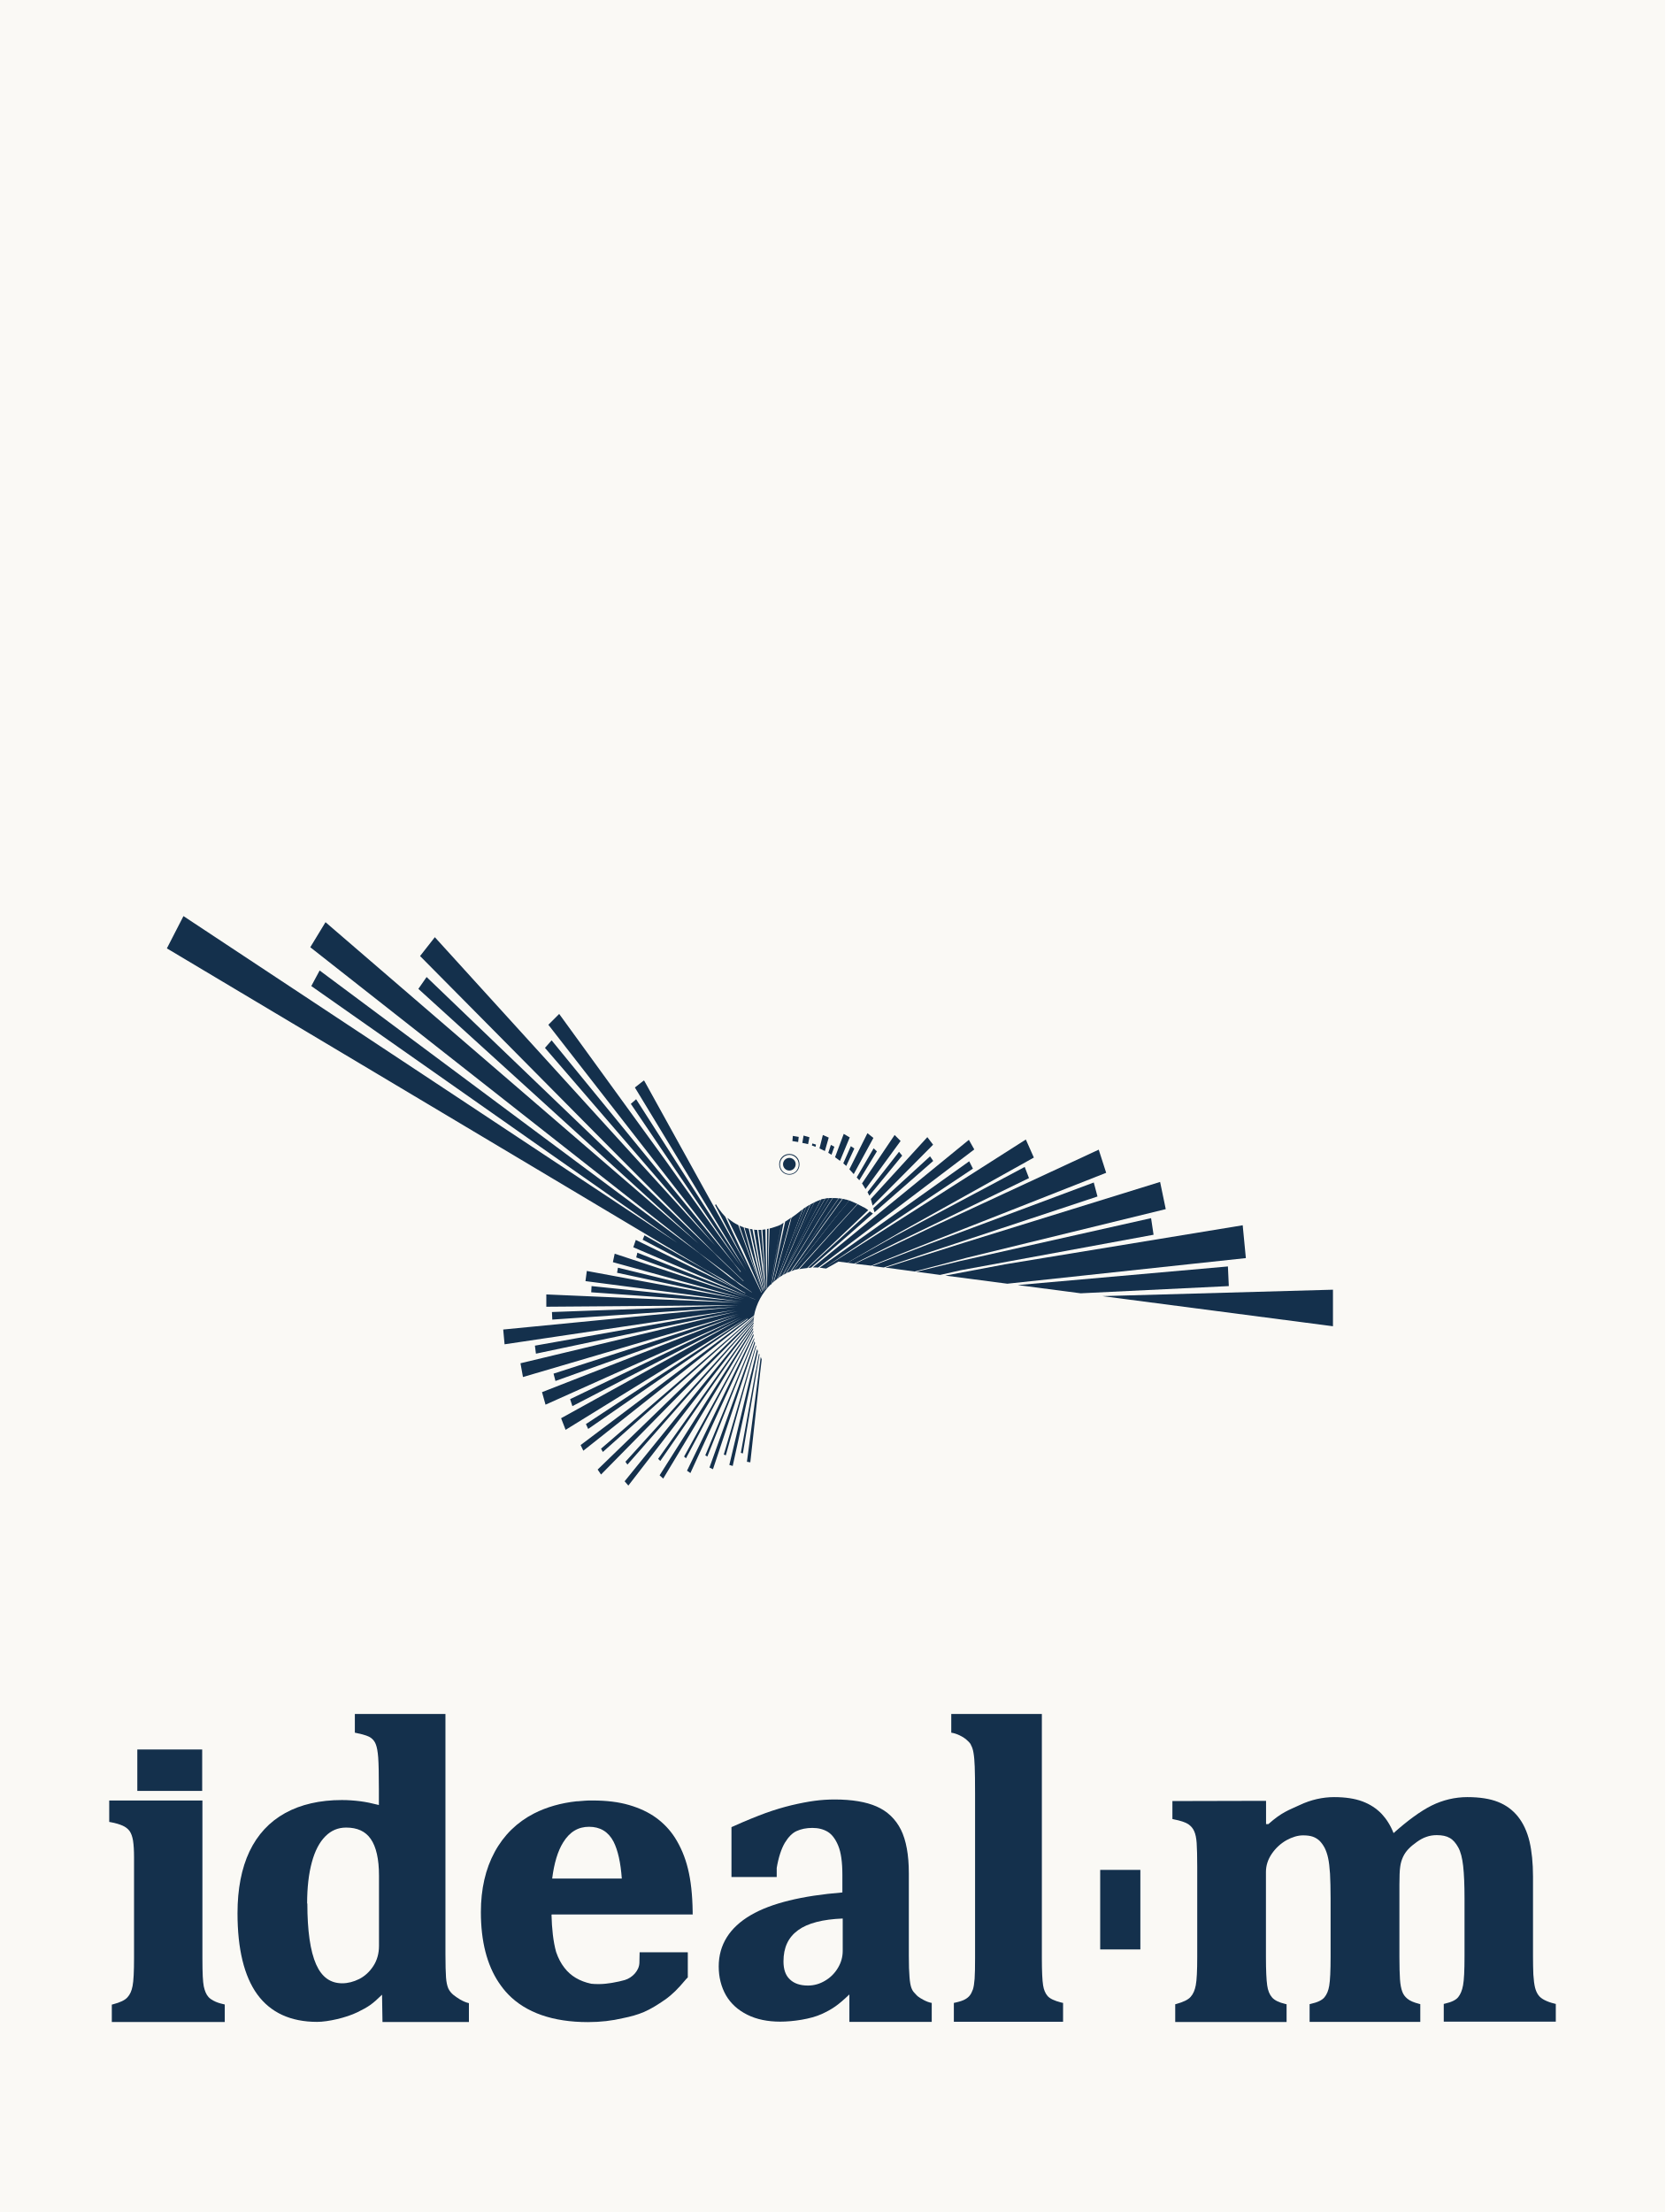
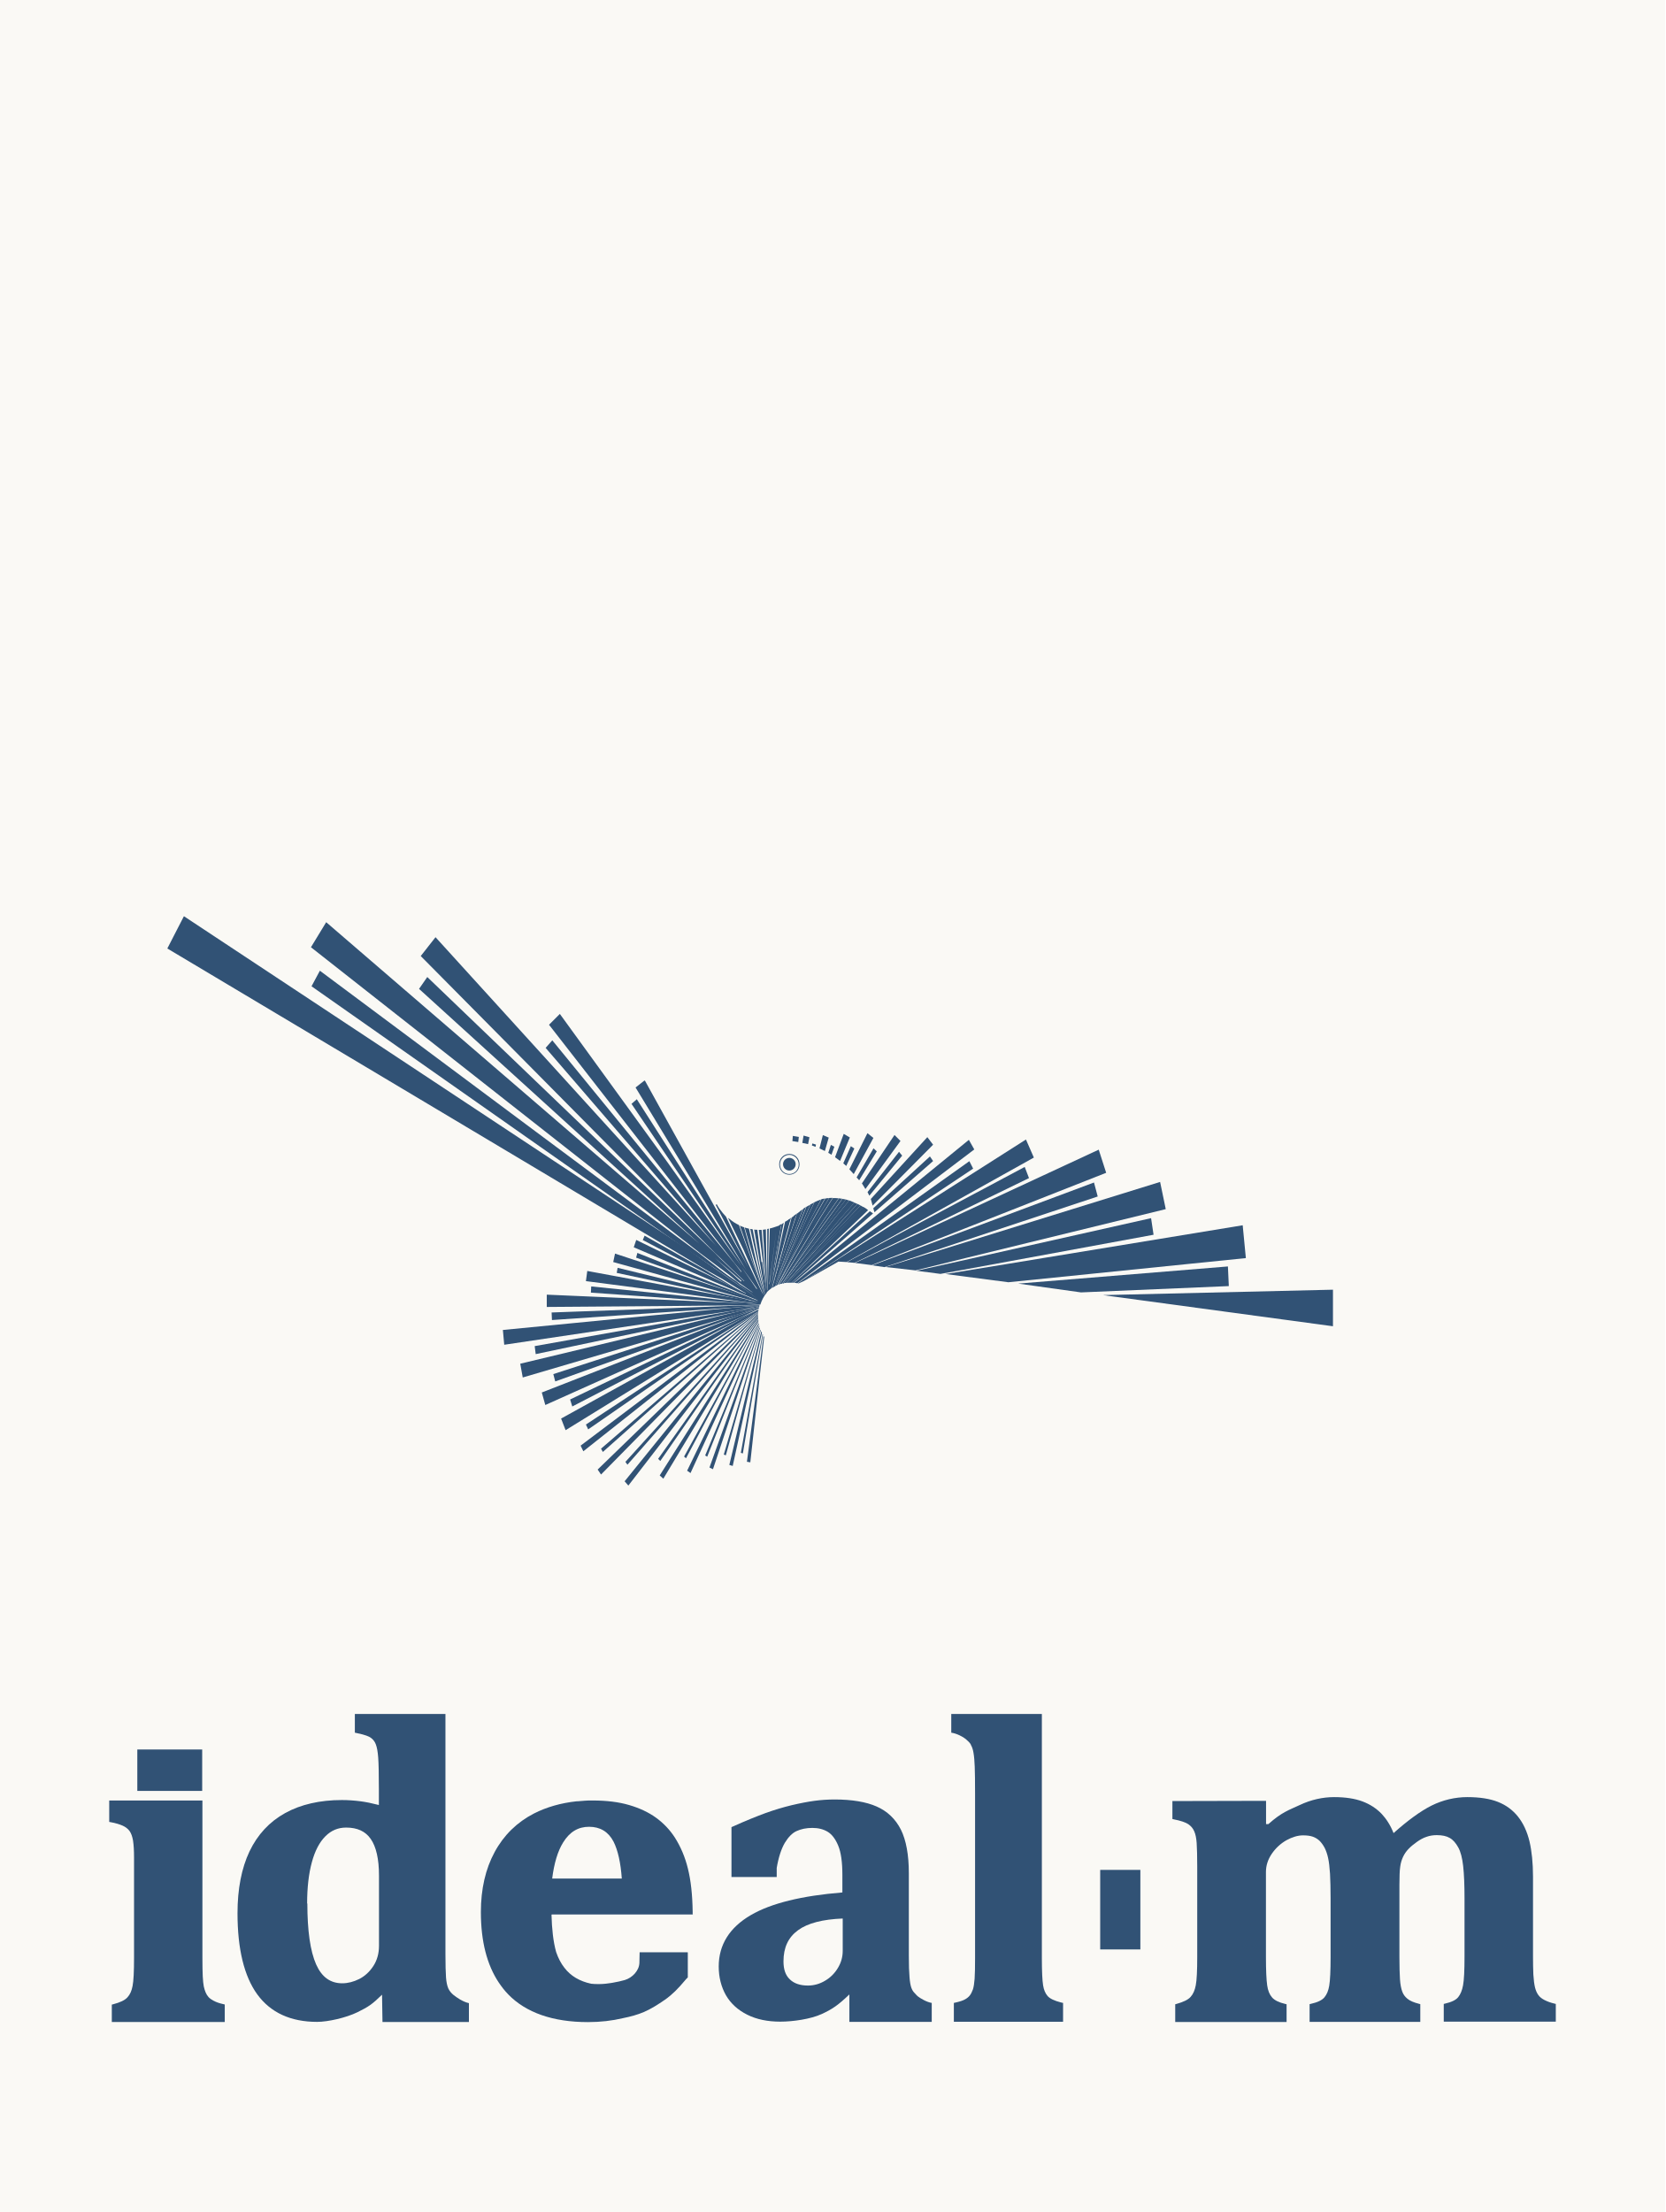
<svg xmlns="http://www.w3.org/2000/svg" id="Layer_2" data-name="Layer 2" viewBox="0 0 147.58 196.04">
  <g id="Layer_1-2" data-name="Layer 1">
    <rect width="147.58" height="196.04" fill="#faf9f5" />
    <g>
-       <rect x="97.51" y="165.72" width="3.56" height="7.05" fill="#14304c" />
+       <rect x="97.51" y="165.72" width="3.56" height="7.05" fill="#315275" />
      <g>
-         <path d="M18.95,177.33c-.21-.11-.36-.22-.47-.34-.11-.13-.2-.27-.26-.42s-.12-.33-.16-.53-.07-.5-.09-.88c-.02-.39-.03-.94-.03-1.65v-13.94h-8.26v1.9l.12.02c.44.08.8.19,1.07.31.25.11.46.27.61.47.15.21.25.5.31.85.06.38.09.88.09,1.49v8.91c0,1.2-.04,2.04-.13,2.49-.08.43-.23.77-.46,1.01-.22.25-.65.45-1.26.61l-.12.03v1.54h10.01v-1.55l-.12-.03c-.36-.08-.65-.18-.86-.3Z" fill="#14304c" />
-         <rect x="12.17" y="155.05" width="5.75" height="3.67" fill="#14304c" />
+         <path d="M18.95,177.33c-.21-.11-.36-.22-.47-.34-.11-.13-.2-.27-.26-.42s-.12-.33-.16-.53-.07-.5-.09-.88c-.02-.39-.03-.94-.03-1.65v-13.94h-8.26v1.9l.12.02c.44.08.8.19,1.07.31.25.11.46.27.61.47.15.21.25.5.31.85.06.38.09.88.09,1.49v8.91c0,1.2-.04,2.04-.13,2.49-.08.43-.23.77-.46,1.01-.22.25-.65.45-1.26.61l-.12.03v1.54h10.01v-1.55l-.12-.03c-.36-.08-.65-.18-.86-.3Z" fill="#315275" />
+         <rect x="12.17" y="155.05" width="5.75" height="3.67" fill="#315275" />
      </g>
-       <path d="M28.11,179.19c.94,0,2.56-.36,3.58-.86.97-.48,1.29-.69,2.17-1.55l.04,2.42h7.66v-1.67c-.56-.12-1.12-.53-1.36-.72-.2-.16-.37-.37-.47-.59-.1-.24-.17-.56-.2-.97-.03-.42-.05-1.12-.05-2.06v-21.29h-8.03v1.66l.19.04c.74.15,1.07.3,1.21.4.2.14.35.32.45.57.11.27.18.67.22,1.19.04.54.06,1.49.06,2.82v1.39c-.62-.16-1.16-.27-1.63-.33-.54-.07-1.1-.11-1.65-.11-1.95,0-3.64.39-5.02,1.15-1.4.77-2.46,1.92-3.17,3.41-.7,1.48-1.06,3.32-1.06,5.47,0,3.17.59,5.59,1.75,7.19,1.18,1.62,2.96,2.44,5.31,2.44ZM27.22,168.7c0-1.4.14-2.64.42-3.66.27-1,.67-1.77,1.2-2.3.52-.52,1.12-.77,1.84-.77.99,0,1.71.33,2.18,1.01.48.69.73,1.78.73,3.24v6.24c0,.67-.17,1.27-.5,1.78-.34.52-.76.9-1.25,1.15-.5.25-1.01.38-1.51.38-1.05,0-1.81-.55-2.31-1.67-.52-1.17-.78-2.99-.78-5.4h0Z" fill="#14304c" />
-       <path d="M86.03,154.61c.11.17.2.42.25.73.06.33.09.75.11,1.24.02.5.03,1.29.03,2.36v14.6c0,.79-.01,1.4-.04,1.83-.03.41-.08.72-.15.94-.08.22-.17.4-.27.53-.1.13-.24.25-.42.35-.19.11-.47.2-.82.28l-.18.04v1.67h9.68v-1.67l-.18-.04c-.59-.15-.99-.34-1.19-.57-.2-.23-.34-.55-.4-.95-.07-.43-.11-1.24-.11-2.41v-21.64h-8.03v1.66c.5.07,1.05.37,1.29.57.18.15.34.31.45.48Z" fill="#14304c" />
-       <path d="M66.54,169.73c-1.88,1.1-2.84,2.63-2.84,4.55,0,.95.22,1.81.64,2.55.43.74,1.07,1.32,1.9,1.73h0s0,0,0,0c.82.41,1.8.61,2.91.61s2.69-.22,3.69-.68c.95-.44,1.44-.78,2.44-1.73v2.43h7.3v-1.68c-.46-.07-1.02-.42-1.19-.55-.14-.1-.25-.25-.36-.36s-.19-.25-.26-.44c-.07-.2-.13-.51-.16-.94-.04-.44-.06-1.07-.06-1.89v-7.32c0-1.62-.24-2.92-.7-3.85-.48-.95-1.2-1.64-2.16-2.06-.93-.41-2.19-.62-3.72-.62-.59,0-1.2.04-1.79.12-.59.08-1.27.21-2.03.39-.74.18-1.51.41-2.29.69-.76.28-1.74.67-2.89,1.19l-.14.06v4.42h4.01v-.8c.16-.95.41-1.7.72-2.23.31-.51.66-.87,1.04-1.04.39-.18.86-.28,1.4-.28s.99.12,1.37.35c.37.23.68.64.92,1.22.25.6.37,1.47.37,2.6v1.55c-3.59.29-6.33.96-8.12,2.01ZM74.69,170.04v2.86c0,.53-.14,1.03-.42,1.5-.28.47-.66.86-1.14,1.14-.48.29-.99.43-1.52.43-.69,0-1.23-.18-1.61-.55-.38-.36-.56-.88-.56-1.59,0-1.23.42-2.13,1.3-2.77h0c.85-.62,2.18-.96,3.95-1.03Z" fill="#14304c" />
-       <path d="M61.39,169.65v-.24c-.02-1.48-.16-2.76-.42-3.8-.25-1.03-.65-1.96-1.16-2.76-.44-.68-1-1.27-1.66-1.75-.66-.48-1.47-.86-2.4-1.13h0s0,0,0,0c-.92-.27-2-.4-3.21-.4h0s-.06,0-.09,0c-.21,0-.43,0-.64.02-.21.01-.41.03-.61.05-.03,0-.06,0-.09,0-1.39.15-2.66.51-3.78,1.08-1.5.77-2.68,1.92-3.49,3.42-.81,1.49-1.22,3.28-1.22,5.32,0,2.59.54,4.68,1.59,6.25.25.37.52.72.83,1.04,1.57,1.62,3.96,2.46,7.07,2.46,1.11,0,2.14-.12,3.1-.35.67-.13,1.31-.31,1.85-.54.63-.27,1.23-.65,1.87-1.09.67-.47,1.18-1,1.76-1.69.04-.05.08-.1.13-.15l.07-.07.07-.07v-2.21l-.03-.02h-4.24l-.02.95c-.03.69-.63,1.31-1.29,1.51-.59.17-1.57.36-2.26.36-.27,0-.51,0-.73-.03-1.01-.22-1.81-.68-2.37-1.42-.3-.38-.54-.84-.73-1.39-.26-.93-.38-2.08-.41-3.3l.03-.03h12.51ZM52.21,161.9c.97,0,1.71.43,2.17,1.32.38.75.63,1.85.73,3.27h-6.17c.17-1.35.49-2.43.97-3.2.58-.94,1.33-1.39,2.3-1.39Z" fill="#14304c" />
-       <path d="M103.91,159.62v1.59l.12.03c.62.12,1.05.27,1.29.43.23.16.41.36.52.62.12.26.19.62.22,1.05.03.45.05,1.16.05,2.12v7.98c0,1.21-.04,2.06-.13,2.51-.08.43-.23.78-.46,1.03-.22.25-.64.45-1.25.62l-.11.03v1.57h9.87v-1.57l-.12-.03c-.56-.13-.96-.33-1.17-.58-.22-.25-.37-.61-.43-1.07-.07-.48-.11-1.32-.11-2.53v-7.52c0-.57.18-1.11.52-1.61.35-.51.79-.91,1.3-1.2.51-.28,1.01-.43,1.47-.43.35,0,.65.04.87.12.22.08.42.2.59.36.16.16.31.36.45.62.13.26.24.57.31.91.08.35.13.82.17,1.4.03.59.05,1.32.05,2.16v5.2c0,1.23-.04,2.09-.12,2.55-.07.44-.22.79-.43,1.04-.21.25-.61.44-1.19.57l-.12.03v1.57h9.81v-1.57l-.11-.03c-.47-.12-.82-.27-1.03-.45-.21-.17-.37-.38-.46-.64-.1-.27-.17-.63-.2-1.08-.03-.46-.05-1.13-.05-2.01v-6.34c0-.75.02-1.3.07-1.63.04-.32.13-.61.25-.87s.28-.49.48-.7.45-.42.75-.63c.28-.2.57-.36.85-.45.28-.1.58-.15.91-.15.48,0,.86.08,1.15.25.29.16.54.45.75.83.22.39.36.95.44,1.66.08.72.12,1.67.12,2.83v5.2c0,1.21-.04,2.07-.13,2.54-.08.45-.23.8-.43,1.05-.2.25-.59.44-1.16.57l-.12.03v1.57h9.93v-1.57l-.12-.03c-.34-.08-.64-.19-.89-.32-.23-.12-.41-.26-.53-.43-.13-.17-.23-.4-.3-.67-.07-.29-.12-.67-.15-1.16-.02-.49-.03-1.03-.03-1.59v-7.09c0-1.2-.11-2.25-.31-3.11-.21-.87-.55-1.61-1.02-2.2s-1.07-1.03-1.79-1.31c-.71-.28-1.62-.42-2.7-.42s-2.16.25-3.17.75c-.96.48-2.09,1.3-3.37,2.44-.27-.69-.63-1.25-1.05-1.7-.47-.49-1.04-.86-1.71-1.11-.67-.25-1.51-.38-2.51-.38s-2.05.23-3.04.7c-.96.45-1.58.62-2.78,1.69h-.21v-2.06" fill="#14304c" />
+       <path d="M28.11,179.19c.94,0,2.56-.36,3.58-.86.97-.48,1.29-.69,2.17-1.55l.04,2.42h7.66v-1.67c-.56-.12-1.12-.53-1.36-.72-.2-.16-.37-.37-.47-.59-.1-.24-.17-.56-.2-.97-.03-.42-.05-1.12-.05-2.06v-21.29h-8.03v1.66l.19.04c.74.15,1.07.3,1.21.4.2.14.35.32.45.57.11.27.18.67.22,1.19.04.54.06,1.49.06,2.82v1.39c-.62-.16-1.16-.27-1.63-.33-.54-.07-1.1-.11-1.65-.11-1.95,0-3.64.39-5.02,1.15-1.4.77-2.46,1.92-3.17,3.41-.7,1.48-1.06,3.32-1.06,5.47,0,3.17.59,5.59,1.75,7.19,1.18,1.62,2.96,2.44,5.31,2.44ZM27.22,168.7c0-1.4.14-2.64.42-3.66.27-1,.67-1.77,1.2-2.3.52-.52,1.12-.77,1.84-.77.99,0,1.71.33,2.18,1.01.48.69.73,1.78.73,3.24v6.24c0,.67-.17,1.27-.5,1.78-.34.52-.76.9-1.25,1.15-.5.25-1.01.38-1.51.38-1.05,0-1.81-.55-2.31-1.67-.52-1.17-.78-2.99-.78-5.4h0Z" fill="#315275" />
+       <path d="M86.03,154.61c.11.17.2.42.25.73.06.33.09.75.11,1.24.02.5.03,1.29.03,2.36v14.6c0,.79-.01,1.4-.04,1.83-.03.41-.08.72-.15.94-.08.22-.17.4-.27.53-.1.13-.24.25-.42.35-.19.11-.47.2-.82.28l-.18.04v1.67h9.68v-1.67l-.18-.04c-.59-.15-.99-.34-1.19-.57-.2-.23-.34-.55-.4-.95-.07-.43-.11-1.24-.11-2.41v-21.64h-8.03v1.66c.5.07,1.05.37,1.29.57.18.15.34.31.45.48Z" fill="#315275" />
+       <path d="M66.54,169.73c-1.88,1.1-2.84,2.63-2.84,4.55,0,.95.22,1.81.64,2.55.43.74,1.07,1.32,1.9,1.73h0s0,0,0,0c.82.41,1.8.61,2.91.61s2.69-.22,3.69-.68c.95-.44,1.44-.78,2.44-1.73v2.43h7.3v-1.68c-.46-.07-1.02-.42-1.19-.55-.14-.1-.25-.25-.36-.36s-.19-.25-.26-.44c-.07-.2-.13-.51-.16-.94-.04-.44-.06-1.07-.06-1.89v-7.32c0-1.62-.24-2.92-.7-3.85-.48-.95-1.2-1.64-2.16-2.06-.93-.41-2.19-.62-3.72-.62-.59,0-1.2.04-1.79.12-.59.08-1.27.21-2.03.39-.74.18-1.51.41-2.29.69-.76.28-1.74.67-2.89,1.19l-.14.06v4.42h4.01v-.8c.16-.95.41-1.7.72-2.23.31-.51.66-.87,1.04-1.04.39-.18.86-.28,1.4-.28s.99.12,1.37.35c.37.23.68.64.92,1.22.25.6.37,1.47.37,2.6v1.55c-3.59.29-6.33.96-8.12,2.01ZM74.69,170.04v2.86c0,.53-.14,1.03-.42,1.5-.28.47-.66.86-1.14,1.14-.48.29-.99.43-1.52.43-.69,0-1.23-.18-1.61-.55-.38-.36-.56-.88-.56-1.59,0-1.23.42-2.13,1.3-2.77h0c.85-.62,2.18-.96,3.95-1.03Z" fill="#315275" />
+       <path d="M61.39,169.65v-.24c-.02-1.48-.16-2.76-.42-3.8-.25-1.03-.65-1.96-1.16-2.76-.44-.68-1-1.27-1.66-1.75-.66-.48-1.47-.86-2.4-1.13h0s0,0,0,0c-.92-.27-2-.4-3.21-.4h0s-.06,0-.09,0c-.21,0-.43,0-.64.02-.21.01-.41.03-.61.05-.03,0-.06,0-.09,0-1.39.15-2.66.51-3.78,1.08-1.5.77-2.68,1.92-3.49,3.42-.81,1.49-1.22,3.28-1.22,5.32,0,2.59.54,4.68,1.59,6.25.25.37.52.72.83,1.04,1.57,1.62,3.96,2.46,7.07,2.46,1.11,0,2.14-.12,3.1-.35.67-.13,1.31-.31,1.85-.54.63-.27,1.23-.65,1.87-1.09.67-.47,1.18-1,1.76-1.69.04-.05.08-.1.13-.15l.07-.07.07-.07v-2.21l-.03-.02h-4.24l-.02.95c-.03.69-.63,1.31-1.29,1.51-.59.17-1.57.36-2.26.36-.27,0-.51,0-.73-.03-1.01-.22-1.81-.68-2.37-1.42-.3-.38-.54-.84-.73-1.39-.26-.93-.38-2.08-.41-3.3l.03-.03h12.51ZM52.21,161.9c.97,0,1.71.43,2.17,1.32.38.75.63,1.85.73,3.27h-6.17c.17-1.35.49-2.43.97-3.2.58-.94,1.33-1.39,2.3-1.39Z" fill="#315275" />
+       <path d="M103.91,159.62v1.59l.12.03c.62.12,1.05.27,1.29.43.23.16.41.36.52.62.12.26.19.62.22,1.05.03.45.05,1.16.05,2.12v7.98c0,1.21-.04,2.06-.13,2.51-.08.43-.23.78-.46,1.03-.22.25-.64.45-1.25.62l-.11.03v1.57h9.87v-1.57l-.12-.03c-.56-.13-.96-.33-1.17-.58-.22-.25-.37-.61-.43-1.07-.07-.48-.11-1.32-.11-2.53v-7.52c0-.57.18-1.11.52-1.61.35-.51.79-.91,1.3-1.2.51-.28,1.01-.43,1.47-.43.35,0,.65.04.87.12.22.08.42.2.59.36.16.16.31.36.45.62.13.26.24.57.31.91.08.35.13.82.17,1.4.03.59.05,1.32.05,2.16v5.2c0,1.23-.04,2.09-.12,2.55-.07.44-.22.79-.43,1.04-.21.25-.61.44-1.19.57l-.12.03v1.57h9.81v-1.57l-.11-.03c-.47-.12-.82-.27-1.03-.45-.21-.17-.37-.38-.46-.64-.1-.27-.17-.63-.2-1.08-.03-.46-.05-1.13-.05-2.01v-6.34c0-.75.02-1.3.07-1.63.04-.32.13-.61.25-.87s.28-.49.48-.7.45-.42.75-.63c.28-.2.57-.36.85-.45.28-.1.58-.15.91-.15.48,0,.86.08,1.15.25.29.16.54.45.75.83.22.39.36.95.44,1.66.08.72.12,1.67.12,2.83v5.2c0,1.21-.04,2.07-.13,2.54-.08.45-.23.8-.43,1.05-.2.25-.59.44-1.16.57l-.12.03v1.57h9.93v-1.57l-.12-.03c-.34-.08-.64-.19-.89-.32-.23-.12-.41-.26-.53-.43-.13-.17-.23-.4-.3-.67-.07-.29-.12-.67-.15-1.16-.02-.49-.03-1.03-.03-1.59v-7.09c0-1.2-.11-2.25-.31-3.11-.21-.87-.55-1.61-1.02-2.2s-1.07-1.03-1.79-1.31c-.71-.28-1.62-.42-2.7-.42s-2.16.25-3.17.75c-.96.48-2.09,1.3-3.37,2.44-.27-.69-.63-1.25-1.05-1.7-.47-.49-1.04-.86-1.71-1.11-.67-.25-1.51-.38-2.51-.38s-2.05.23-3.04.7c-.96.45-1.58.62-2.78,1.69h-.21v-2.06" fill="#315275" />
    </g>
    <g>
-       <path d="M69.96,104.11c.49,0,.9-.4.9-.92s-.39-.92-.9-.92-.9.4-.9.92.4.92.9.92ZM69.96,102.35c.45,0,.83.38.83.85s-.37.85-.83.85-.83-.38-.83-.85.37-.85.83-.85Z" fill="#14304c" />
-       <path d="M69.96,103.74c.31,0,.56-.25.56-.56s-.25-.56-.56-.56-.56.25-.56.56.25.56.56.56Z" fill="#14304c" />
-       <path d="M70.8,100.76l-.53-.09-.04.46c.17.02.34.05.51.08l.05-.45Z" fill="#14304c" />
-       <polygon points="71.74 100.79 71.22 100.64 71.11 101.29 71.62 101.4 71.74 100.79" fill="#14304c" />
-       <polygon points="73.45 100.82 72.93 100.59 72.63 101.78 73.11 102.01 73.45 100.82" fill="#14304c" />
-       <path d="M75.32,100.81l-.54-.32-.77,2.07c.15.1.3.21.44.32l.86-2.07Z" fill="#14304c" />
-       <path d="M75.67,104.05l1.74-3.2-.53-.42-1.6,3.2c.13.14.26.28.39.43Z" fill="#14304c" />
-       <polygon points="72.32 101.44 72 101.34 71.96 101.52 72.28 101.64 72.32 101.44" fill="#14304c" />
-       <path d="M73.69,102.35l.26-.72-.31-.16-.23.7c.1.05.19.11.28.17Z" fill="#14304c" />
-       <path d="M75,103.34l.72-1.55-.31-.21-.67,1.52c.09.07.17.15.26.23Z" fill="#14304c" />
-       <path d="M76.16,104.6l1.56-2.56-.29-.27-1.5,2.58s.18.2.23.25Z" fill="#14304c" />
-       <polygon points="97.7 114.87 118.14 117.54 118.14 114.3 97.7 114.87" fill="#14304c" />
-       <path d="M79.82,101.12l-.53-.53-2.89,4.29c.12.19.21.32.31.5l3.11-4.26Z" fill="#14304c" />
-       <polygon points="77.34 106.85 82.7 101.45 82.19 100.78 77.18 106.26 77.34 106.85" fill="#14304c" />
-       <path d="M74.31,111.81l.8.1,4.74-2.75,11.78-6.57-.71-1.6-11.47,7.31-6.4,4.07,4.08-2.73,9.1-6.07-.33-.65-8.95,6.37-4.31,3.06c.2.02.4.03.59.07l1.08-.61Z" fill="#14304c" />
-       <path d="M73.2,112.43l.03-.02c-.19-.04-.39-.05-.59-.07h0c.19.02.38.05.56.08Z" fill="#14304c" />
-       <polygon points="75.77 112 77.22 112.17 83.03 109.85 98.04 103.94 97.38 101.89 82.66 108.72 75.77 112" fill="#14304c" />
-       <polygon points="103.32 107.16 102.82 104.75 85.4 110.15 78.48 112.34 81.06 112.69 85.68 111.47 103.32 107.16" fill="#14304c" />
-       <polygon points="110.14 108.59 89.08 112.05 83.78 113.05 89.28 113.77 110.42 111.5 110.14 108.59" fill="#14304c" />
-       <polygon points="76.89 105.65 77.05 105.97 79.96 102.42 79.68 102.08 76.89 105.65" fill="#14304c" />
-       <path d="M77.4,107.07c.04.13.06.25.11.37l5.2-4.55-.28-.41-5.02,4.59Z" fill="#14304c" />
-       <polygon points="90.82 103.42 79.39 109.51 75.11 111.91 75.71 111.99 79.6 110.05 91.2 104.41 90.82 103.42" fill="#14304c" />
-       <polygon points="97.27 106.04 96.94 104.8 82.45 110.21 77.29 112.2 78.33 112.33 82.63 110.89 97.27 106.04" fill="#14304c" />
-       <polygon points="102.24 109.43 102.02 107.96 85.01 111.78 81.21 112.71 83.32 112.99 85.13 112.58 102.24 109.43" fill="#14304c" />
-       <polygon points="90.2 113.89 95.78 114.62 108.91 113.98 108.83 112.24 90.2 113.89" fill="#14304c" />
-       <path d="M72.51,112.34l4.69-3.54,9.15-6.93-.48-.85-8.95,7.31-4.85,3.97s.03,0,.04,0c.14,0,.26.03.4.04Z" fill="#14304c" />
-       <path d="M72.06,112.33c.15,0,.3.01.44.02h.01c-.13-.02-.26-.05-.4-.05-.01,0-.03,0-.04,0l-.03.02s0,0,.01,0Z" fill="#14304c" />
-       <path d="M75.39,109.29l1.98-1.74-.28-.19-1.87,1.71-3.6,3.29s.02,0,.03,0c.09,0,.17-.02.25-.03l3.48-3.03Z" fill="#14304c" />
-       <path d="M71.91,112.32c-.09,0-.17.02-.25.03.08,0,.16,0,.24-.01h.02Z" fill="#14304c" />
-       <path d="M66.34,121.42l-2.19,7.49.18.07,2.09-7.53.6-2.12s-.02-.07-.03-.11l-.65,2.2Z" fill="#14304c" />
-       <path d="M71.57,112.35l4.25-4.02,1.13-1.08s-.08-.06-.12-.09c-.1-.07-.2-.13-.3-.18h0s-.01,0-.02,0c0,0,0,0,0,0h0c-.05-.03-.11-.06-.16-.09-.03-.01-.06-.03-.08-.04-.09-.04-.18-.09-.26-.13l-1.77,1.94-3.41,3.82s.08,0,.12-.02c.17-.04.35-.05.53-.07.04,0,.07-.01.11-.02Z" fill="#14304c" />
-       <path d="M70.93,112.44c.17-.03.35-.06.53-.07-.18.02-.36.04-.53.07Z" fill="#14304c" />
-       <path d="M70.09,112.67c.09-.03.17-.07.26-.09l3.65-4.63,1.28-1.55c-.1-.03-.2-.06-.29-.09l-1.33,1.75,1.33-1.75h-.04c-.09-.03-.17-.05-.26-.06l-1.69,2.33-2.89,4.11Z" fill="#14304c" />
-       <path d="M75.72,106.58h0s0,0,0,0l-.45-.19-1.23,1.5-3.66,4.67c.13-.04.26-.07.39-.1l3.42-3.8,1.8-1.96c-.09-.04-.18-.08-.27-.12h0Z" fill="#14304c" />
-       <path d="M69.71,112.83c.11-.05.22-.1.34-.14l2.88-4.09,1.72-2.36c-.1-.02-.2-.03-.3-.04l-1.36,1.96-1.77,2.67,1.77-2.71,1.33-1.92c-.17-.02-.34-.02-.51-.02l-1.09,1.72-3.01,4.94Z" fill="#14304c" />
-       <path d="M69.37,113.01s.04-.02.05-.03l2.4-4.45,1.3-2.3c-.08.01-.16.03-.24.04-.02,0-.03,0-.05.01,0,0-.02,0-.03,0l-.98,1.82-2.46,4.9Z" fill="#14304c" />
-       <path d="M66.73,118.81l-1.07,2.57-3.15,7.6.18.11,3.06-7.67,1.03-2.54.07-.18s0-.08-.01-.12l-.1.23Z" fill="#14304c" />
-       <path d="M69.45,112.97c.07-.04.14-.07.21-.11l3.01-4.93,1.12-1.76c-.1,0-.2,0-.3.01l-1.46,2.44-.12.21.12-.21,1.44-2.44c-.11,0-.22.02-.33.04l-1.29,2.28-2.4,4.46Z" fill="#14304c" />
-       <path d="M69.07,113.21c.09-.06.18-.13.27-.18l2.47-4.89.96-1.83c-.2.07-.4.16-.59.25l-.66,1.41-.87,1.87,1.51-3.27c-.11.05-.22.11-.33.17l-.78,1.83-1.98,4.64Z" fill="#14304c" />
-       <path d="M68.92,113.26l-.03.07s.09-.06.13-.09l2-4.66.78-1.83c-.11.06-.22.13-.33.2l-.62,1.54-.67,1.65.64-1.62.63-1.56c-.09.06-.17.11-.26.17l-.41,1.02-1.86,5.1Z" fill="#14304c" />
-       <path d="M66.6,118.58l-1.58,3.25-4.13,8.51.3.21,3.97-8.63,1.49-3.23.14-.31c0-.06-.01-.11-.02-.17l-.18.38Z" fill="#14304c" />
-       <path d="M66.84,119.01l-.99,2.76-2.97,8.29.31.15,2.79-8.37.92-2.74.02-.07c-.01-.05-.04-.1-.05-.15l-.05.13Z" fill="#14304c" />
-       <path d="M66.56,121.76l-1.92,8.07.3.09,1.78-8.13.45-2.04c-.03-.07-.04-.14-.06-.21l-.54,2.21Z" fill="#14304c" />
-       <path d="M67.23,121.73l-1.03,7.82.3.05.86-7.84.15-1.28s-.03-.09-.05-.13c-.01-.03-.03-.05-.04-.08l-.19,1.46Z" fill="#14304c" />
-       <path d="M67.43,120.26s.03.05.04.08c-.01-.03-.03-.07-.04-.1v.02Z" fill="#14304c" />
-       <path d="M66.99,121.43l-1.33,7.33.18.05,1.24-7.36.24-1.4s-.04-.06-.05-.09l-.27,1.48Z" fill="#14304c" />
-       <path d="M68.57,113.6l.18-.7,1.22-4.52.14-.46c-.06.04-.11.08-.17.12-.12.08-.23.16-.35.23l-1.18,5.48c.05-.05.1-.11.16-.16Z" fill="#14304c" />
-       <path d="M68.59,113.59c.09-.08.18-.16.28-.23l1.89-5.17.38-1.01c-.05.04-.11.07-.16.11-.11.09-.23.18-.34.27-.08.06-.16.12-.24.18,0,0-.02.01-.03.02-.07.05-.14.11-.22.16l-.14.54-1.42,5.15Z" fill="#14304c" />
-       <path d="M66.26,117.17l-4.41,3.82-8.58,7.4.16.29,8.49-7.56,4.34-3.87.57-.51s0-.05,0-.07l-.57.5Z" fill="#14304c" />
-       <path d="M66.52,118.39l-1.63,2.95-4.26,7.75.17.15,4.18-7.84,1.56-2.93.23-.42s0-.07-.01-.1l-.24.44Z" fill="#14304c" />
-       <path d="M66.38,117.97l-2.43,3.41-5.62,7.91.19.19,5.54-8.01,2.36-3.42.34-.5s.01-.08.01-.12l-.38.54Z" fill="#14304c" />
-       <path d="M66.33,117.74l-3.54,4.36-7.43,9.18.33.38,7.25-9.38,3.41-4.41.43-.55c0-.05.01-.1.02-.15l-.46.57Z" fill="#14304c" />
-       <path d="M66.3,117.55l-3.53,3.9-7.34,8.1.18.25,7.25-8.24,3.46-3.93.48-.55s0-.06,0-.09l-.5.56Z" fill="#14304c" />
-       <path d="M68.33,113.86s.04-.05.06-.08l.1-.52c.36-1.66.73-3.31,1.08-4.97h0l-1.08,4.93.96-4.87s0,0,0,0c-.06.06-.13.1-.2.15l-.91,5.15.08-.53.82-4.61s-.09.05-.14.07c-.04.02-.08.03-.11.05-.05.02-.09.04-.14.05-.05.02-.1.04-.15.05-.05.02-.1.03-.15.05-.03,0-.06.02-.09.03-.08.02-.15.04-.23.06,0,0-.01,0-.02,0l-.17,4.88.02-1.53.06-3.33s-.09.02-.14.03v3.29s.01,1.96.01,1.96h0s-.02.01-.03.02l-.07-2.13-.05-3.11c-.09.02-.18.03-.27.04l.19,3.1.13,2.15s0,0,0,0l-.17-2.02-.25-3.22c-.08,0-.16,0-.25,0l.42,3.23.21,2.02s-.02.01-.03.02l-.34-2.4h0s-.37-2.87-.37-2.87c-.09,0-.19,0-.28-.02l.51,2.93.42,2.4s-.01,0-.02,0l-.46-2.23h0s-.59-3.13-.59-3.13c-.08-.01-.15-.02-.22-.04l.73,3.2.5,2.24s-.01.01-.02.02l-.72-2.78h0s0,0,0,0h0s0,0,0,0l-.6-2.7c-.13-.03-.26-.06-.38-.1l.84,2.86.81,2.77s-.01.01-.02.02l-.84-2.53h0s0-.01,0-.01h0s0,0,0,0l-.86-3.13c-.13-.04-.26-.09-.38-.15l1.17,3.32.89,2.53s0,0-.01.01l-2.15-5.91c-.3-.14-.58-.32-.83-.54-.05-.03-.1-.07-.14-.1l1.38,2.83,1.67,3.79s-.01.01-.02.02l-.05-.09-3.16-6.65c-.08-.08-.16-.17-.24-.27-.02-.02-.04-.04-.06-.07-.2-.24-.4-.52-.51-.75l-.1.05,2.32,4.45.58,1.11-3.66-6.6-5.5-9.95-.05-.04-.79.62,5.89,9.71,3.96,6.54-.38-.6.14.23-3.63-5.66-5.87-9.18-.47.41,6.08,8.98,3.7,5.45-6.79-9.53-9.34-12.87-.96.96,9.72,12.48,6.72,8.64.62.76s0,0,0,0l-.03.03-.59-.77-6.52-7.98-9.63-11.78-.59.67,9.89,11.47,5.23,6.08-10.11-11.11-14.77-16.25-1.31,1.67,15.35,15.5,10.73,10.81,2.6,2.49s-.01,0-.02.01h-.01s-2.12-2.02-2.12-2.02l-.45-.46-10.38-9.96-15.12-14.51-.73,1.05,15.45,14.04,9.38,8.53-13.44-11.58-19.62-16.9-1.35,2.22,20.22,15.9,14.28,11.22,2.6,1.94.6.5,1.43,1.01v.02l-1.1-.72-.32-.26-.4-.27-2.81-2.21-13.8-10.27-19.87-14.8-.74,1.38,20.19,14.17,12.27,8.6-18.93-12.53-24.86-16.44-1.47,2.86,41.4,24.7,6.16,3.67.33.19,1.32.74,1.81,1.11.25.13s-.02.02-.02.03l-.05-.03-.34-.17-3.3-1.98-5.23-2.96-.16.39,5.64,2.96,2.76,1.45-3.03-1.47-5.98-2.92-.22.65,6.09,2.61,4.12,1.77.59.24.03.02-.29-.11-.32-.14-3.92-1.55-5.94-2.36-.1.42,5.98,2.16,3.8,1.38-4.65-1.55-7.04-2.32-.16.75,7.11,1.97,4.55,1.27-4.29-1.06-6.92-1.69-.08.45,6.96,1.49,4.18.89-5.37-.98-8.45-1.56-.12.9,8.52,1.11,5.36.72-5.05-.53-8.29-.86-.03.55,8.31.59,4.86.34-6.56-.28-10.59-.46v1.09s10.58-.08,10.58-.08l6.38-.06-6.02.23-10.44.38.03.67,10.42-.72,5.84-.4-7.58.73-13.03,1.27.12,1.31,12.96-1.93,7.51-1.12-6.26,1.12-11.52,2.05.09.71,11.46-2.42,6.41-1.34-6.85,1.64-12.39,2.97.22,1.22,12.28-3.61,6.8-1.99-5.65,1.84-10.72,3.46.17.65,10.61-3.8,5.66-2.03-6.04,2.36-11.42,4.46.31,1.11,11.26-5.05,6.03-2.7-5.13,2.46-9.98,4.8.2.62,9.88-5.12,5.19-2.69-5.52,3.05-10.55,5.83.4,1.03,10.34-6.38,5.82-3.59h0s-5.09,3.35-5.09,3.35l-9.27,6.11.2.43,9.17-6.35,4.98-3.44s0,.04,0,.06l-5.19,3.9-9.63,7.26.24.5,9.51-7.53,5.05-4,.57-.45c.21-1.07.74-2.03,1.49-2.77Z" fill="#14304c" />
-       <path d="M66.27,117.33l-4.47,4.35-8.83,8.56.3.44,8.66-8.8,4.36-4.42.52-.53s0-.09.01-.13l-.55.54Z" fill="#14304c" />
-       <path d="M66.44,118.16l-2.4,3.77-5.58,8.82.32.29,5.4-8.97,2.3-3.8.27-.45s-.01-.09-.01-.13l-.3.47Z" fill="#14304c" />
+       <path d="M74.97,106.3l-1.83,2.41-3.72,5.03s.01,0,.02,0l4.55-5.79,1.28-1.55c-.1-.03-.2-.06-.29-.09Z" fill="#315275" />
+       <path d="M75.72,106.58l-1.41,1.61-4.67,5.51s.02,0,.03,0l4.52-5.04,1.8-1.96c-.09-.04-.18-.08-.27-.12Z" fill="#315275" />
+       <path d="M76.34,106.87s-.06-.03-.08-.04l-1.92,2.02-4.53,4.84s.02,0,.02,0l5.68-5.73,1.01-.98c-.06-.03-.12-.07-.18-.1Z" fill="#315275" />
+       <path d="M74.35,106.2l-1.36,1.96-3.72,5.61s.01,0,.02,0l3.64-5.17,1.72-2.36c-.1-.02-.2-.03-.3-.04Z" fill="#315275" />
+       <path d="M67.67,118.38l-.44,3.35-1.03,7.82.3.05.86-7.84.37-3.27s-.05-.07-.07-.11Z" fill="#315275" />
+       <path d="M67.47,118l-.91,3.76-1.92,8.07.3.09,1.78-8.13.81-3.69s-.04-.07-.05-.1Z" fill="#315275" />
+       <path d="M67.33,117.63l-1.48,4.14-2.97,8.29.31.15,2.79-8.37,1.37-4.1s-.02-.07-.03-.11Z" fill="#315275" />
+       <path d="M67.24,117.27l-2.21,4.56-4.13,8.51.3.21,3.97-8.63,2.09-4.54s-.02-.07-.02-.11Z" fill="#315275" />
+       <path d="M67.2,116.97l-3.15,4.97-5.58,8.82.32.29,5.4-8.97,3.03-5.01s0-.06-.01-.1Z" fill="#315275" />
+       <path d="M67.18,116.68l-4.39,5.42-7.43,9.18.33.38,7.25-9.38,4.25-5.49s0-.07,0-.1Z" fill="#315275" />
+       <path d="M67.25,115.97l-1.77.62-6.04,2.36-11.42,4.46.31,1.11,11.26-5.05,6.03-2.7,1.61-.77s0-.03,0-.04Z" fill="#315275" />
+       <path d="M67.28,115.84l-1.93.41-6.85,1.64-12.39,2.97.22,1.22,12.28-3.61,6.8-1.99,1.86-.61s0-.02,0-.03Z" fill="#315275" />
+       <path d="M67.31,115.72l-2.12.15-7.59.73-13.03,1.27.12,1.31,12.96-1.93,7.51-1.12,2.14-.39s0-.01,0-.02Z" fill="#315275" />
+       <path d="M70.75,101.21l.05-.45-.53-.09-.04.46c.17.02.34.05.51.08Z" fill="#315275" />
+       <polygon points="71.62 101.4 71.74 100.79 71.22 100.64 71.11 101.29 71.62 101.4" fill="#315275" />
+       <polygon points="73.11 102.01 73.45 100.82 72.93 100.6 72.63 101.78 73.11 102.01" fill="#315275" />
+       <path d="M74.46,102.88l.86-2.07-.54-.32-.77,2.07c.15.1.3.21.44.32Z" fill="#315275" />
+       <path d="M75.67,104.05l1.74-3.2-.53-.42-1.6,3.2c.13.14.26.28.39.43Z" fill="#315275" />
+       <path d="M76.7,105.38l3.11-4.26-.53-.53-2.89,4.29c.12.19.21.32.31.5Z" fill="#315275" />
+       <path d="M75.27,106.39l-1.23,1.5-4.56,5.83c.07-.01.13-.02.2-.03l4.64-5.5,1.41-1.61-.45-.19Z" fill="#315275" />
+       <path d="M76.82,107.15c-.1-.07-.21-.13-.32-.2l-1.02,1-5.64,5.73c.07,0,.13,0,.2,0,.02,0,.03,0,.04,0,.01,0,.03,0,.04,0,.01,0,.02,0,.04,0l5.65-5.35,1.13-1.08s-.08-.06-.12-.09Z" fill="#315275" />
+       <polygon points="77.34 106.85 82.7 101.45 82.19 100.78 77.18 106.26 77.34 106.85" fill="#315275" />
+       <path d="M85.87,101.02l-8.95,7.31-6.54,5.36c.1,0,.2.02.29.04l6.53-4.93,9.15-6.93-.48-.85Z" fill="#315275" />
+       <polygon points="91.63 102.59 90.93 100.99 79.46 108.29 72.84 112.51 71.48 113.41 74.31 111.81 75.04 111.85 79.85 109.16 91.63 102.59" fill="#315275" />
+       <polygon points="98.04 103.94 97.38 101.89 82.67 108.72 75.77 111.93 77.26 112.12 83.03 109.85 98.04 103.94" fill="#315275" />
+       <polygon points="103.32 107.16 102.82 104.75 85.4 110.15 78.48 112.29 81.15 112.59 85.68 111.47 103.32 107.16" fill="#315275" />
+       <polygon points="110.14 108.59 89.08 112.05 83.8 112.91 89.37 113.64 110.42 111.5 110.14 108.59" fill="#315275" />
+       <path d="M67.58,118.22l-.59,3.21-1.33,7.33.18.05,1.24-7.36.54-3.17s-.02-.04-.04-.06Z" fill="#315275" />
+       <path d="M67.4,117.83l-1.06,3.59-2.19,7.49.18.07,2.09-7.53,1.01-3.55s-.02-.05-.03-.07Z" fill="#315275" />
+       <path d="M67.28,117.48l-1.63,3.91-3.15,7.6.18.11,3.06-7.67,1.57-3.88s-.01-.04-.02-.06Z" fill="#315275" />
+       <path d="M67.22,117.13l-2.33,4.21-4.26,7.75.17.15,4.18-7.84,2.24-4.2s0-.04,0-.07Z" fill="#315275" />
+       <path d="M67.19,116.83l-3.24,4.55-5.62,7.91.19.19,5.54-8.01,3.14-4.56s0-.05,0-.08Z" fill="#315275" />
+       <path d="M67.18,116.58l-4.41,4.88-7.34,8.1.18.25,7.25-8.24,4.33-4.92s0-.05,0-.07Z" fill="#315275" />
+       <path d="M67.21,116.22l-.91.56-5.1,3.36-9.27,6.11.2.43,9.17-6.35,5.9-4.08s0-.03,0-.04Z" fill="#315275" />
+       <polygon points="65.63 116.78 60.51 119.24 50.53 124.03 50.72 124.65 60.61 119.53 65.8 116.84 67.06 116.14 65.63 116.78" fill="#315275" />
+       <polygon points="65.41 116.47 59.76 118.31 49.04 121.78 49.21 122.43 59.82 118.63 65.48 116.59 66.99 116.01 65.41 116.47" fill="#315275" />
+       <polygon points="65.17 116.13 58.9 117.25 47.39 119.3 47.48 120.01 58.94 117.59 65.35 116.25 66.91 115.87 65.17 116.13" fill="#315275" />
+       <polygon points="65.36 115.71 59.33 115.94 48.89 116.32 48.92 116.99 59.35 116.27 65.19 115.87 66.91 115.7 65.36 115.71" fill="#315275" />
+       <polygon points="65.75 115.39 60.7 114.86 52.4 114.01 52.37 114.56 60.68 115.15 65.55 115.49 67.04 115.55 65.75 115.39" fill="#315275" />
+       <polygon points="65.96 115.11 61.67 114.05 54.74 112.36 54.66 112.81 61.63 114.3 65.81 115.2 67.16 115.44 65.96 115.11" fill="#315275" />
+       <polygon points="67.13 115.3 66.34 114.95 62.43 113.4 56.49 111.04 56.38 111.46 62.36 113.62 66.16 115 67.19 115.33 67.13 115.3" fill="#315275" />
+       <polygon points="67 115.22 66.34 114.96 67.13 115.3 67 115.22" fill="#315275" />
+       <polygon points="57.13 109.51 56.97 109.9 62.61 112.86 65.82 114.55 62.36 112.47 57.13 109.51" fill="#315275" />
+       <polygon points="62.01 111.1 48.21 100.83 28.35 86.03 27.61 87.41 47.8 101.58 60.82 110.71 65.22 113.62 62.01 111.1" fill="#315275" />
+       <polygon points="72 101.34 71.96 101.52 72.28 101.64 72.32 101.44 72 101.34" fill="#315275" />
+       <path d="M73.69,102.35l.26-.72-.31-.16-.23.7c.1.05.19.11.28.17Z" fill="#315275" />
+       <path d="M75,103.34l.72-1.55-.31-.21-.67,1.52c.09.07.17.15.26.23Z" fill="#315275" />
+       <path d="M77.42,101.77l-1.5,2.58s.18.2.23.25l1.56-2.56-.29-.27Z" fill="#315275" />
+       <path d="M74.67,106.24l-1.69,2.33-3.64,5.19s.08-.02.12-.02l3.69-5.02,1.82-2.41s-.03,0-.04-.01c-.09-.02-.17-.04-.26-.05Z" fill="#315275" />
+       <path d="M75.99,106.7l-1.77,1.94-4.52,5.05s.09,0,.14,0l4.53-4.85,1.89-2.01c-.09-.04-.18-.09-.26-.13Z" fill="#315275" />
+       <polygon points="77.05 105.97 79.96 102.42 79.68 102.08 76.89 105.65 77.05 105.97" fill="#315275" />
+       <path d="M77.09,107.35l-1.87,1.71-5.05,4.62c.06,0,.12,0,.18,0l5.05-4.4,1.98-1.74-.28-.19Z" fill="#315275" />
+       <path d="M77.5,107.44l5.2-4.54-.28-.41-5.02,4.59c.04.13.06.25.11.37Z" fill="#315275" />
+       <path d="M85.9,102.92l-8.95,6.37-6.24,4.44s.05,0,.08.01l.46-.21,1.59-1.01,4.31-2.88,9.1-6.07-.33-.65Z" fill="#315275" />
+       <polygon points="71.25 113.52 71.48 113.4 72.84 112.44 71.25 113.52" fill="#315275" />
+       <polygon points="91.2 104.41 90.82 103.42 79.39 109.51 75.06 111.86 75.74 111.92 79.6 110.05 91.2 104.41" fill="#315275" />
+       <polygon points="97.29 106.04 96.96 104.8 82.47 110.21 77.3 112.14 78.39 112.3 82.65 110.89 97.29 106.04" fill="#315275" />
+       <polygon points="102.24 109.43 102.02 107.96 85.01 111.78 81.22 112.62 83.35 112.9 85.13 112.58 102.24 109.43" fill="#315275" />
+       <polygon points="108.83 112.24 90.24 113.76 95.81 114.54 108.91 113.98 108.83 112.24" fill="#315275" />
+       <polygon points="118.14 117.54 118.14 114.3 97.75 114.78 118.14 117.54" fill="#315275" />
+       <g>
+         <path d="M69.96,104.11c.49,0,.9-.4.9-.92s-.39-.92-.9-.92-.9.4-.9.92.4.92.9.92ZM69.96,102.35c.45,0,.83.38.83.85s-.37.85-.83.85-.83-.38-.83-.85.37-.85.83-.85Z" fill="#315275" />
+         <path d="M69.96,103.74c.31,0,.56-.25.56-.56s-.25-.56-.56-.56-.56.25-.56.56.25.56.56.56Z" fill="#315275" />
+       </g>
+       <path d="M69.09,108.57l-.83,5.47.99-5.55c-.05.03-.1.05-.15.07Z" fill="#315275" />
+       <path d="M68.51,114.08l1.94-6.04.19-.5c-.09.07-.17.13-.26.19l-.27.81-1.61,5.54s0,0,0,0Z" fill="#315275" />
+       <path d="M69.58,108.28l-1.26,5.78c.42-1.92.85-3.85,1.26-5.78h0Z" fill="#315275" />
+       <path d="M71.83,106.74l-.78,1.83-2.29,5.38s0,0,0,0l3.4-7.38c-.11.05-.22.11-.33.17Z" fill="#315275" />
+       <path d="M71.19,107.13l-.41,1.02-2.13,5.85s0,0,0,0l2.16-5.48.63-1.56c-.09.06-.17.11-.26.17Z" fill="#315275" />
+       <path d="M69.89,108.09l-1.47,6.03,1.55-5.73.14-.46c-.07.05-.15.11-.22.16Z" fill="#315275" />
+       <path d="M67.2,116.26l-6.11,4.6-9.63,7.26.24.5,9.51-7.53,5.97-4.74s0-.06.01-.09Z" fill="#315275" />
+       <path d="M67.19,116.37l-5.34,4.62-8.58,7.4.16.29,8.49-7.56,5.27-4.7s0-.04,0-.05Z" fill="#315275" />
+       <path d="M67.19,116.44l-5.39,5.24-8.83,8.56.3.44,8.66-8.8,5.25-5.33s0-.07,0-.11Z" fill="#315275" />
+       <path d="M67.23,116.07l-.17.07-1.26.7-5.52,3.05-10.55,5.83.4,1.03,10.34-6.38,5.83-3.6h0s.91-.56.91-.56c0-.05.01-.1.02-.15Z" fill="#315275" />
+       <path d="M67.33,115.64l-1.97.07h1.55s.42-.05.42-.05c0,0,0-.01,0-.02Z" fill="#315275" />
+       <path d="M67.32,115.66l-.4.04h-.02s-1.72.17-1.72.17l2.12-.15s.01-.04.02-.06Z" fill="#315275" />
+       <path d="M67.28,115.84s.02-.06.03-.1l-2.14.39,1.74-.26-1.56.37,1.93-.41Z" fill="#315275" />
+       <path d="M67.25,115.97s.01-.07.02-.1l-1.86.61,1.57-.47-1.5.58,1.77-.62Z" fill="#315275" />
+       <path d="M72.18,106.55l-.66,1.41-2.79,6c.06-.03.12-.05.18-.08l2.9-5.75.96-1.83c-.2.07-.4.16-.59.25Z" fill="#315275" />
+       <path d="M72.83,106.28s-.02,0-.03,0l-.98,1.82-2.9,5.76s0,0,.01,0l2.88-5.34,1.3-2.3c-.08.01-.16.03-.24.04-.02,0-.03,0-.05.01Z" fill="#315275" />
+       <path d="M73.49,106.18l-1.46,2.44-.12.21.12-.21,1.44-2.44c-.11,0-.22.02-.33.04l-1.29,2.28-2.88,5.36s.08-.03.13-.05l.25-.44,3.33-5.45,1.12-1.76c-.1,0-.2,0-.3.01Z" fill="#315275" />
+       <path d="M73.82,106.17l-1.09,1.72-3.61,5.92c.06-.02.13-.04.19-.05l3.69-5.64,1.33-1.92c-.17-.02-.34-.02-.51-.02Z" fill="#315275" />
+       <path d="M67.9,114.6c.15-.18.33-.33.53-.47v-.02s1.53-6.07,1.53-6.07c-.12.09-.25.17-.38.24l-1.24,5.78-.03.15s0,0-.01,0l.04-.17,1.12-5.68s0,0,0,0c-.06.06-.13.1-.2.15l-.91,5.15.8-5.09s-.1.04-.14.06c-.05.02-.09.04-.14.05-.05.02-.1.04-.15.05-.05.02-.1.03-.15.05-.03,0-.06.02-.09.03-.08.02-.15.04-.23.06,0,0-.01,0-.02,0l-.17,4.88.02-1.53.06-3.33s-.09.02-.14.03v3.29s.02,2.08.02,2.08c0,.01,0,.02,0,.04,0,0-.01.01-.02.02l-.07-2.29-.05-3.11c-.09.02-.18.03-.27.04l.19,3.1.14,2.35-.19-2.22-.25-3.22c-.08,0-.16,0-.25,0l.42,3.23.25,2.38ZM68.8,109.09l-.59,4.72h-.02l.61-4.72ZM68.5,110.78l-.31,3.04h-.01l.33-3.04Z" fill="#315275" />
+       <path d="M71.47,106.95l-.62,1.54-2.17,5.39,2.08-5.69.38-1.01c-.05.04-.11.07-.16.11-.12.09-.24.19-.35.28l-.16.5-1.53,4.65,1.25-4.21.23-.79s-.03.02-.04.03c-.07.05-.14.11-.22.16l-.14.54-1.57,5.68h0c.09-.05.18-.1.27-.15l2.31-5.39.78-1.83c-.11.06-.22.13-.33.19Z" fill="#315275" />
+       <path d="M67.49,111.86h0s-.37-2.87-.37-2.87c-.09,0-.19,0-.28-.02l.51,2.93.48,2.77h0s-.53-2.59-.53-2.59h0s-.59-3.13-.59-3.13c-.08-.01-.15-.02-.22-.04l.73,3.2.58,2.6h-.01s-.81-3.12-.81-3.12h0s0,0,0,0h0s0,0,0,0l-.6-2.7c-.13-.03-.26-.06-.38-.1l.84,2.86.92,3.12h0s-.95-2.86-.95-2.86h0s0-.01,0-.01h0s0,0,0,0l-.86-3.13c-.13-.04-.26-.09-.38-.15l1.17,3.32,1,2.82.02.05h-.01s-.01-.03-.01-.03l-2.25-6.21c-.3-.14-.58-.32-.83-.54-.05-.03-.1-.07-.14-.1l1.38,2.83,1.71,3.88.08.18s0,0,0-.01l-.19-.34-3.16-6.65c-.08-.08-.16-.17-.24-.27-.02-.02-.04-.04-.06-.07-.2-.24-.4-.52-.51-.75l-.1.05,2.32,4.45.58,1.11-3.66-6.6-5.5-9.95-.05-.03-.79.62,5.89,9.71,3.96,6.54-.38-.6.14.23-3.63-5.66-5.87-9.18-.47.41,6.08,8.98,3.7,5.45-6.79-9.53-9.34-12.87-.96.96,9.72,12.48,6.72,8.64.62.76s0,0,0,0l-.03.03-.59-.77-6.52-7.98-9.63-11.78-.59.67,9.89,11.47,5.23,6.08-10.11-11.11-14.77-16.25-1.31,1.67,15.35,15.5,10.73,10.81,2.6,2.49s-.01,0-.02.01h-.01s-2.12-2.02-2.12-2.02l-.45-.46-10.38-9.96-15.12-14.51-.73,1.05,15.45,14.04,9.38,8.53-13.44-11.58-19.62-16.9-1.35,2.22,20.22,15.9,14.28,11.22,2.6,1.94.6.5,1.43,1.01v.02l-1.1-.72-.32-.26-4.39-2.93,5.82,4.12s0,0,0,.01l-5.85-4.1-19.69-13.02-24.86-16.44-1.47,2.86,41.4,24.7,6.16,3.67.33.19,1.32.74,1.81,1.11.25.13s-.02.02-.02.03l-.05-.03-3.66-1.79-5.98-2.92-.22.65,6.09,2.61,4.12,1.77.59.24.07.04h0s.13.08.13.08h.01s-.02,0-.02,0l.04.02-.63-.2-.37-.13-4.65-1.55-7.04-2.32-.16.75,7.11,1.97,4.55,1.27,1.24.31s0,0,0,0l-1.24-.29,1.2.32h.03s0,0,0,0h0s-.02,0-.02,0l-1.03-.18-.32-.07-5.37-.98-8.45-1.56-.12.9,8.52,1.11,5.36.72,1.44.15h0s-1.44-.14-1.44-.14l1.29.16h.17s0,0,0,0h-.16s-.01,0-.01,0l-1.36-.05h-.13s-6.56-.29-6.56-.29l-10.59-.46v1.09s10.58-.08,10.58-.08l6.38-.06,1.97-.07c.12-.38.3-.73.55-1.03l-.39-2.76ZM65.68,113.59l-2.34-2.12,2.38,2.05s-.05.04-.04.07ZM65.7,112.24l1.33,1.87.07.11s-.03.01-.04.02l-1.36-2ZM66.68,114.79s0,0,.01,0l.47.33h0s-.48-.33-.48-.33Z" fill="#315275" />
    </g>
  </g>
</svg>
